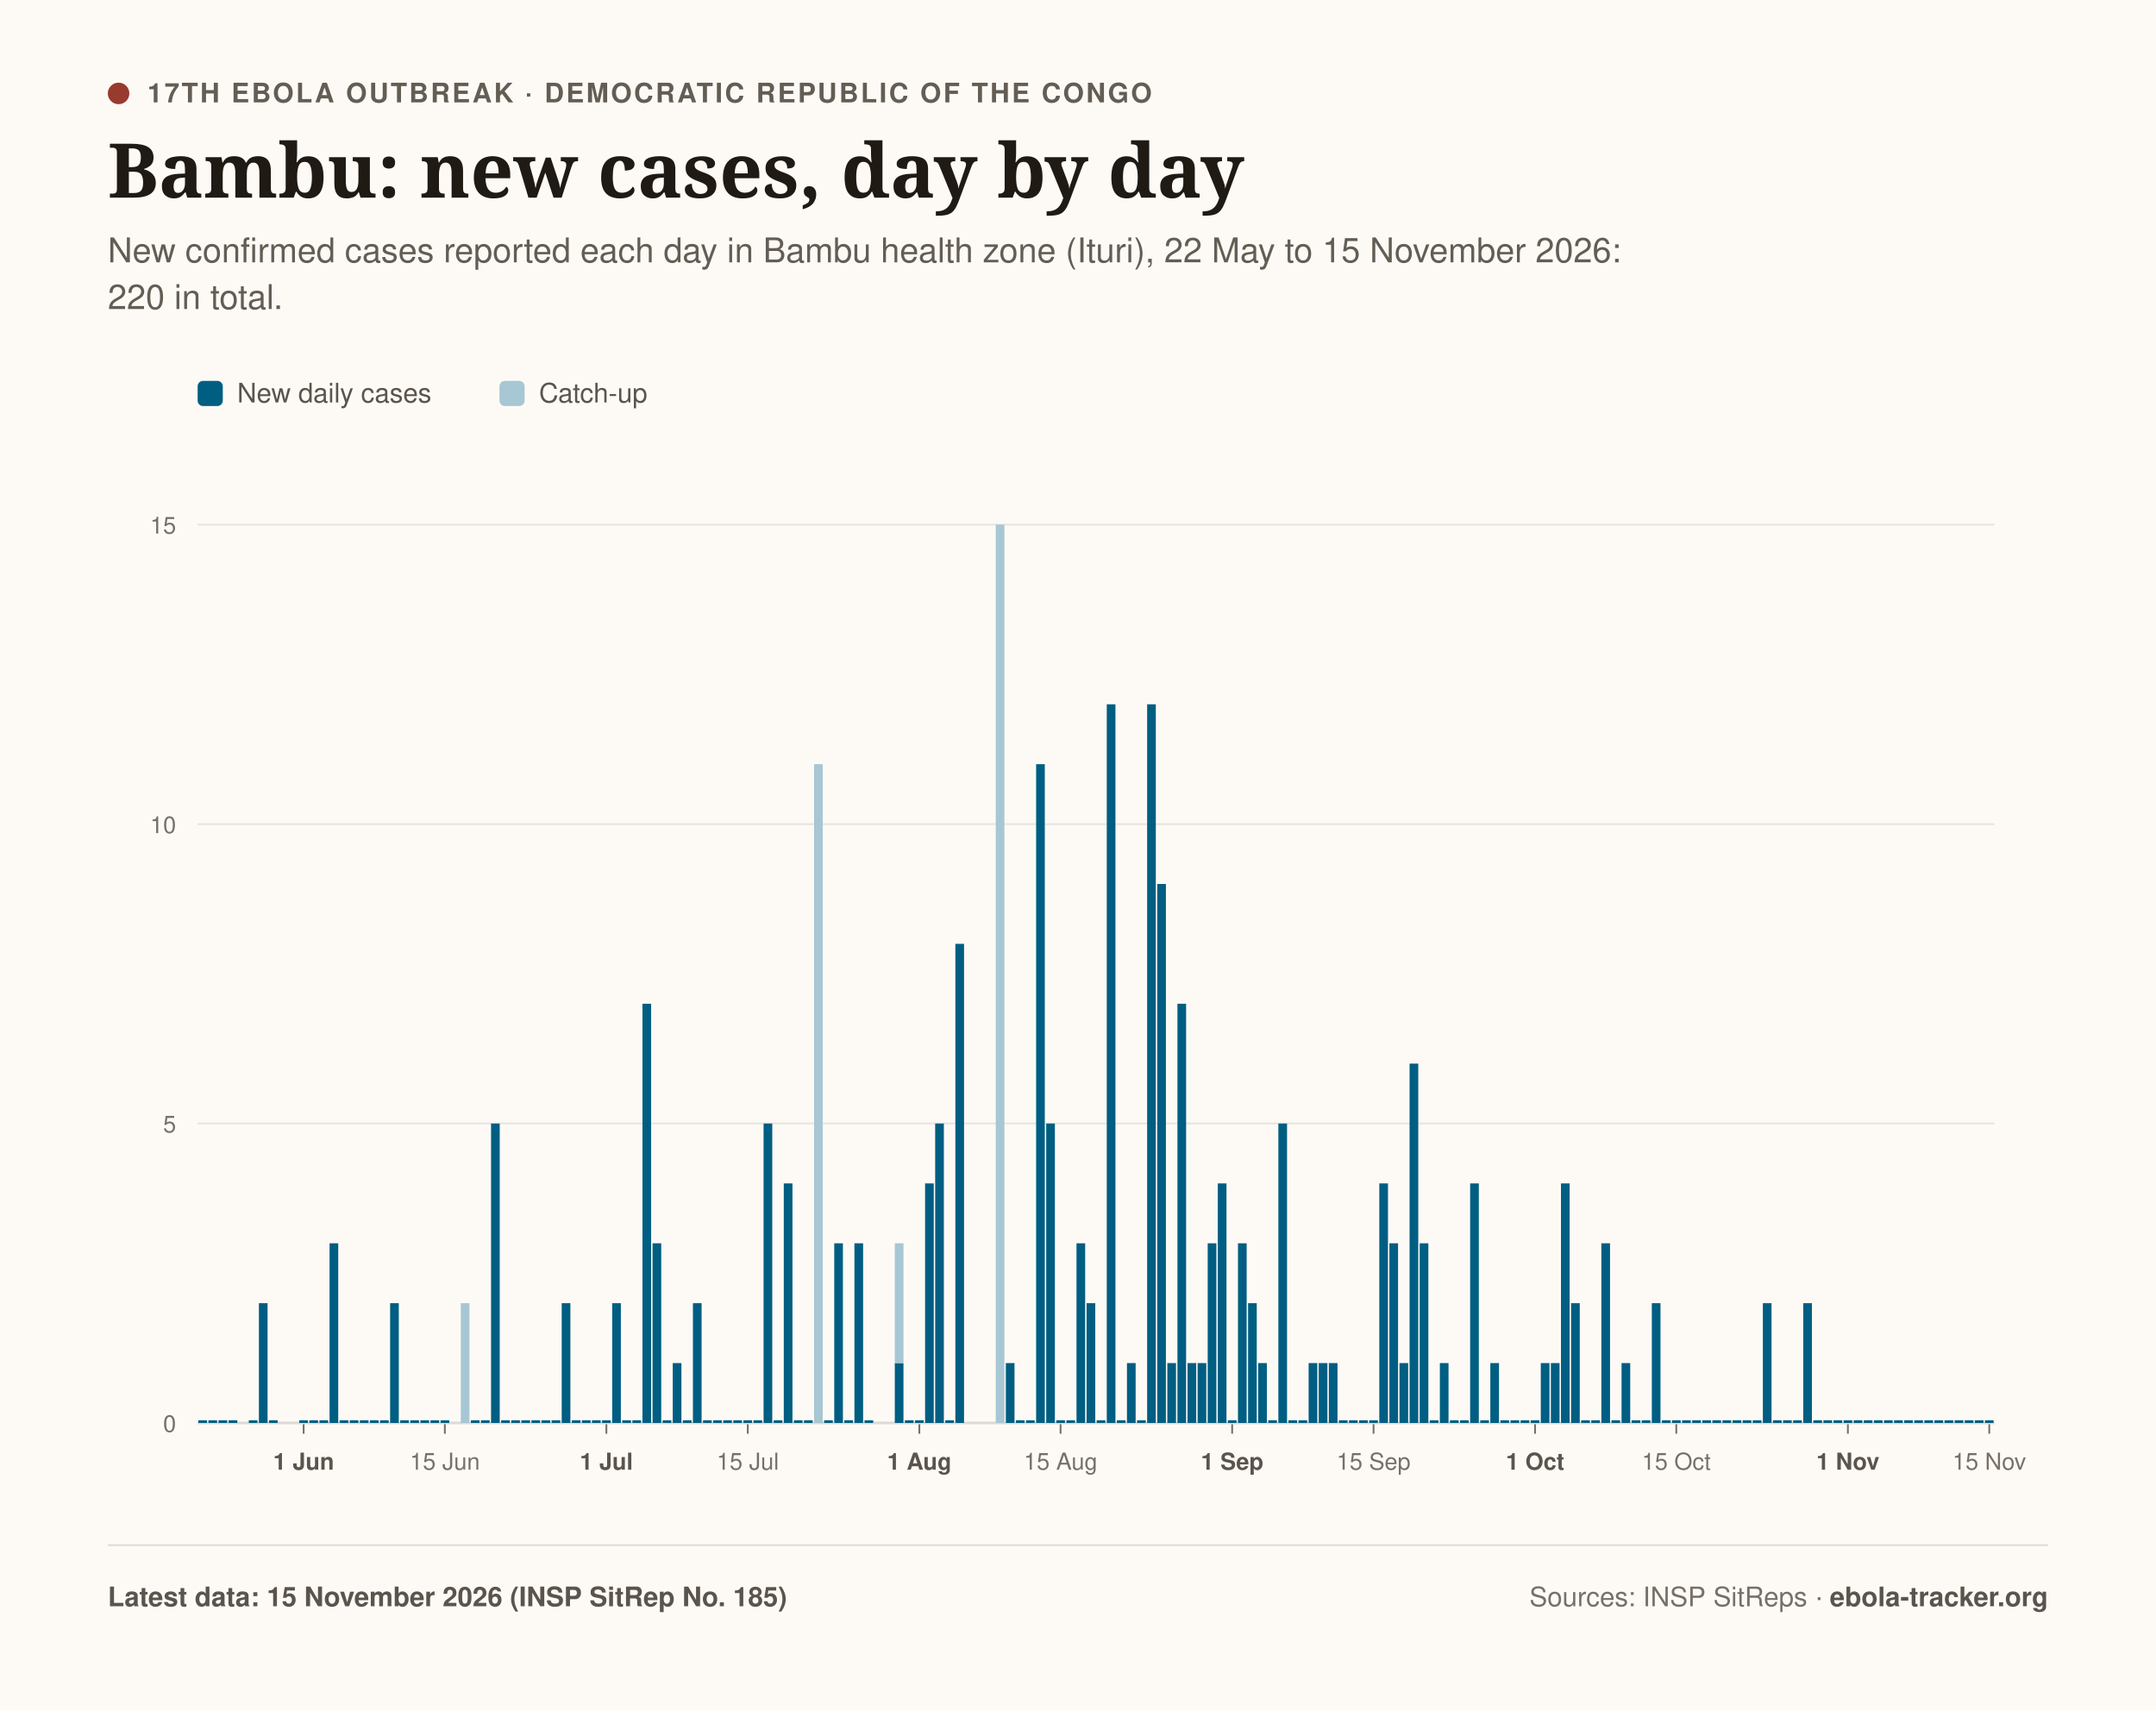
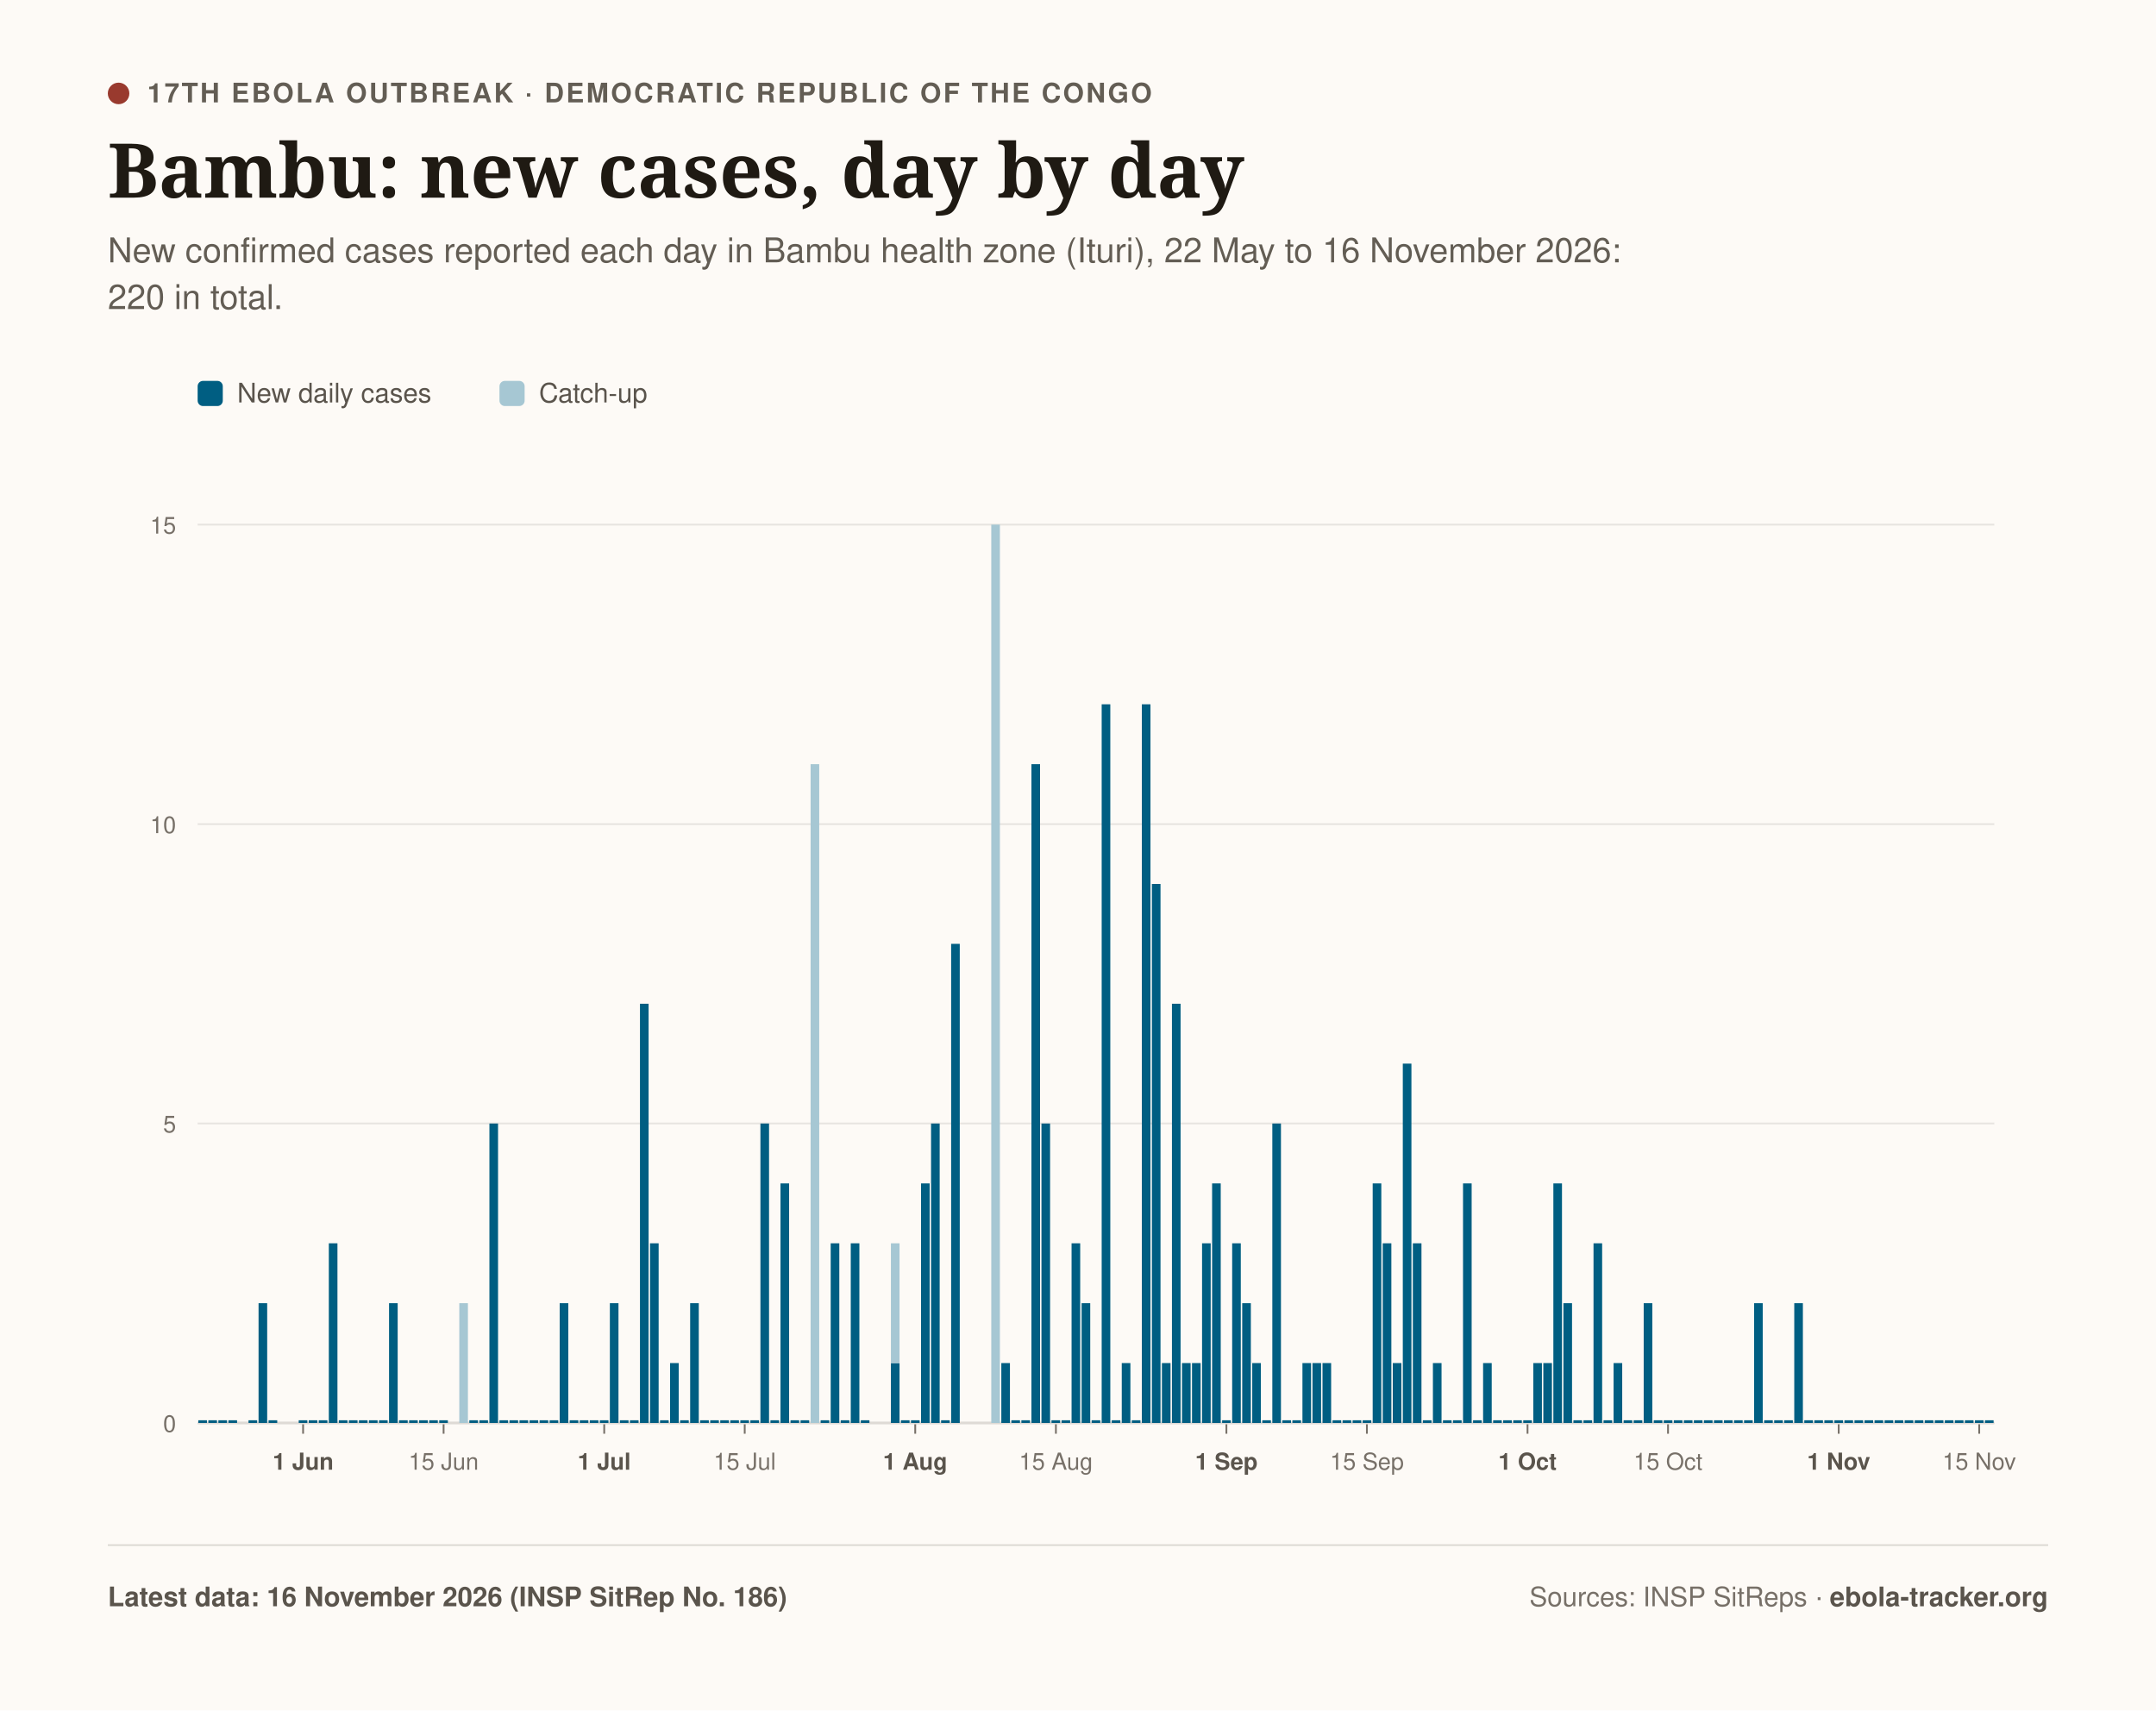
- <svg xmlns="http://www.w3.org/2000/svg" viewBox="0 0 1200 952" role="img" aria-label="Bambu: new cases, day by day. New confirmed cases reported each day in Bambu health zone (Ituri), 22 May to 15 November 2026: 220 in total.">
+ <svg xmlns="http://www.w3.org/2000/svg" viewBox="0 0 1200 952" role="img" aria-label="Bambu: new cases, day by day. New confirmed cases reported each day in Bambu health zone (Ituri), 22 May to 16 November 2026: 220 in total.">
  <rect width="1200" height="952" fill="#FDFAF6" />
  <circle cx="66" cy="52" r="6" fill="#993A2E" />
  <text x="82.0" y="57.0" font-family="'Public Sans',Helvetica,Arial,sans-serif" font-size="15" font-weight="700" fill="#635D54" text-anchor="start" letter-spacing=".08em">17TH EBOLA OUTBREAK · DEMOCRATIC REPUBLIC OF THE CONGO</text>
  <text x="60.0" y="110.0" font-family="'Source Serif 4',Georgia,serif" font-size="42" font-weight="600" fill="#1F1A13" text-anchor="start">Bambu: new cases, day by day</text>
-   <text x="60.0" y="146.0" font-family="'Public Sans',Helvetica,Arial,sans-serif" font-size="19" font-weight="400" fill="#635D54" text-anchor="start">New confirmed cases reported each day in Bambu health zone (Ituri), 22 May to 15 November 2026:</text>
+   <text x="60.0" y="146.0" font-family="'Public Sans',Helvetica,Arial,sans-serif" font-size="19" font-weight="400" fill="#635D54" text-anchor="start">New confirmed cases reported each day in Bambu health zone (Ituri), 22 May to 16 November 2026:</text>
  <text x="60.0" y="172.0" font-family="'Public Sans',Helvetica,Arial,sans-serif" font-size="19" font-weight="400" fill="#635D54" text-anchor="start">220 in total.</text>
  <rect x="110" y="212" width="14" height="14" rx="3" fill="#005E82" />
  <text x="132.0" y="224.0" font-family="'Public Sans',Helvetica,Arial,sans-serif" font-size="15" font-weight="400" fill="#5A544C" text-anchor="start">New daily cases</text>
  <rect x="278" y="212" width="14" height="14" rx="3" fill="#a6c7d3" />
  <text x="300.0" y="224.0" font-family="'Public Sans',Helvetica,Arial,sans-serif" font-size="15" font-weight="400" fill="#5A544C" text-anchor="start">Catch-up</text>
  <line x1="110" x2="1110" y1="792.0" y2="792.0" stroke="#E7E4E0" />
  <text x="98.0" y="797.0" font-family="'Public Sans',Helvetica,Arial,sans-serif" font-size="13" font-weight="400" fill="#777068" text-anchor="end">0</text>
  <line x1="110" x2="1110" y1="625.3" y2="625.3" stroke="#E7E4E0" />
  <text x="98.0" y="630.3" font-family="'Public Sans',Helvetica,Arial,sans-serif" font-size="13" font-weight="400" fill="#777068" text-anchor="end">5</text>
  <line x1="110" x2="1110" y1="458.7" y2="458.7" stroke="#E7E4E0" />
  <text x="98.0" y="463.7" font-family="'Public Sans',Helvetica,Arial,sans-serif" font-size="13" font-weight="400" fill="#777068" text-anchor="end">10</text>
  <line x1="110" x2="1110" y1="292.0" y2="292.0" stroke="#E7E4E0" />
  <text x="98.0" y="297.0" font-family="'Public Sans',Helvetica,Arial,sans-serif" font-size="13" font-weight="400" fill="#777068" text-anchor="end">15</text>
-   <line x1="169.0" x2="169.0" y1="792" y2="798" stroke="#777068" />
-   <text x="169.0" y="818.0" font-family="'Public Sans',Helvetica,Arial,sans-serif" font-size="13" font-weight="600" fill="#5A544C" text-anchor="middle">1 Jun</text>
-   <line x1="247.6" x2="247.6" y1="792" y2="798" stroke="#777068" />
-   <text x="247.6" y="818.0" font-family="'Public Sans',Helvetica,Arial,sans-serif" font-size="13" font-weight="400" fill="#777068" text-anchor="middle">15 Jun</text>
-   <line x1="337.5" x2="337.5" y1="792" y2="798" stroke="#777068" />
-   <text x="337.5" y="818.0" font-family="'Public Sans',Helvetica,Arial,sans-serif" font-size="13" font-weight="600" fill="#5A544C" text-anchor="middle">1 Jul</text>
-   <line x1="416.2" x2="416.2" y1="792" y2="798" stroke="#777068" />
-   <text x="416.2" y="818.0" font-family="'Public Sans',Helvetica,Arial,sans-serif" font-size="13" font-weight="400" fill="#777068" text-anchor="middle">15 Jul</text>
-   <line x1="511.7" x2="511.7" y1="792" y2="798" stroke="#777068" />
-   <text x="511.7" y="818.0" font-family="'Public Sans',Helvetica,Arial,sans-serif" font-size="13" font-weight="600" fill="#5A544C" text-anchor="middle">1 Aug</text>
-   <line x1="590.3" x2="590.3" y1="792" y2="798" stroke="#777068" />
-   <text x="590.3" y="818.0" font-family="'Public Sans',Helvetica,Arial,sans-serif" font-size="13" font-weight="400" fill="#777068" text-anchor="middle">15 Aug</text>
-   <line x1="685.8" x2="685.8" y1="792" y2="798" stroke="#777068" />
-   <text x="685.8" y="818.0" font-family="'Public Sans',Helvetica,Arial,sans-serif" font-size="13" font-weight="600" fill="#5A544C" text-anchor="middle">1 Sep</text>
-   <line x1="764.5" x2="764.5" y1="792" y2="798" stroke="#777068" />
-   <text x="764.5" y="818.0" font-family="'Public Sans',Helvetica,Arial,sans-serif" font-size="13" font-weight="400" fill="#777068" text-anchor="middle">15 Sep</text>
-   <line x1="854.4" x2="854.4" y1="792" y2="798" stroke="#777068" />
-   <text x="854.4" y="818.0" font-family="'Public Sans',Helvetica,Arial,sans-serif" font-size="13" font-weight="600" fill="#5A544C" text-anchor="middle">1 Oct</text>
-   <line x1="933.0" x2="933.0" y1="792" y2="798" stroke="#777068" />
-   <text x="933.0" y="818.0" font-family="'Public Sans',Helvetica,Arial,sans-serif" font-size="13" font-weight="400" fill="#777068" text-anchor="middle">15 Oct</text>
-   <line x1="1028.5" x2="1028.5" y1="792" y2="798" stroke="#777068" />
-   <text x="1028.5" y="818.0" font-family="'Public Sans',Helvetica,Arial,sans-serif" font-size="13" font-weight="600" fill="#5A544C" text-anchor="middle">1 Nov</text>
-   <line x1="1107.2" x2="1107.2" y1="792" y2="798" stroke="#777068" />
-   <text x="1107.2" y="818.0" font-family="'Public Sans',Helvetica,Arial,sans-serif" font-size="13" font-weight="400" fill="#777068" text-anchor="middle">15 Nov</text>
+   <line x1="168.7" x2="168.7" y1="792" y2="798" stroke="#777068" />
+   <text x="168.7" y="818.0" font-family="'Public Sans',Helvetica,Arial,sans-serif" font-size="13" font-weight="600" fill="#5A544C" text-anchor="middle">1 Jun</text>
+   <line x1="246.9" x2="246.9" y1="792" y2="798" stroke="#777068" />
+   <text x="246.9" y="818.0" font-family="'Public Sans',Helvetica,Arial,sans-serif" font-size="13" font-weight="400" fill="#777068" text-anchor="middle">15 Jun</text>
+   <line x1="336.3" x2="336.3" y1="792" y2="798" stroke="#777068" />
+   <text x="336.3" y="818.0" font-family="'Public Sans',Helvetica,Arial,sans-serif" font-size="13" font-weight="600" fill="#5A544C" text-anchor="middle">1 Jul</text>
+   <line x1="414.5" x2="414.5" y1="792" y2="798" stroke="#777068" />
+   <text x="414.5" y="818.0" font-family="'Public Sans',Helvetica,Arial,sans-serif" font-size="13" font-weight="400" fill="#777068" text-anchor="middle">15 Jul</text>
+   <line x1="509.4" x2="509.4" y1="792" y2="798" stroke="#777068" />
+   <text x="509.4" y="818.0" font-family="'Public Sans',Helvetica,Arial,sans-serif" font-size="13" font-weight="600" fill="#5A544C" text-anchor="middle">1 Aug</text>
+   <line x1="587.7" x2="587.7" y1="792" y2="798" stroke="#777068" />
+   <text x="587.7" y="818.0" font-family="'Public Sans',Helvetica,Arial,sans-serif" font-size="13" font-weight="400" fill="#777068" text-anchor="middle">15 Aug</text>
+   <line x1="682.6" x2="682.6" y1="792" y2="798" stroke="#777068" />
+   <text x="682.6" y="818.0" font-family="'Public Sans',Helvetica,Arial,sans-serif" font-size="13" font-weight="600" fill="#5A544C" text-anchor="middle">1 Sep</text>
+   <line x1="760.8" x2="760.8" y1="792" y2="798" stroke="#777068" />
+   <text x="760.8" y="818.0" font-family="'Public Sans',Helvetica,Arial,sans-serif" font-size="13" font-weight="400" fill="#777068" text-anchor="middle">15 Sep</text>
+   <line x1="850.2" x2="850.2" y1="792" y2="798" stroke="#777068" />
+   <text x="850.2" y="818.0" font-family="'Public Sans',Helvetica,Arial,sans-serif" font-size="13" font-weight="600" fill="#5A544C" text-anchor="middle">1 Oct</text>
+   <line x1="928.4" x2="928.4" y1="792" y2="798" stroke="#777068" />
+   <text x="928.4" y="818.0" font-family="'Public Sans',Helvetica,Arial,sans-serif" font-size="13" font-weight="400" fill="#777068" text-anchor="middle">15 Oct</text>
+   <line x1="1023.4" x2="1023.4" y1="792" y2="798" stroke="#777068" />
+   <text x="1023.4" y="818.0" font-family="'Public Sans',Helvetica,Arial,sans-serif" font-size="13" font-weight="600" fill="#5A544C" text-anchor="middle">1 Nov</text>
+   <line x1="1101.6" x2="1101.6" y1="792" y2="798" stroke="#777068" />
+   <text x="1101.6" y="818.0" font-family="'Public Sans',Helvetica,Arial,sans-serif" font-size="13" font-weight="400" fill="#777068" text-anchor="middle">15 Nov</text>
  <line x1="110" x2="1110" y1="792" y2="792" stroke="#DEDAD5" stroke-width="1.5" />
-   <rect x="110.39" y="790.50" width="4.83" height="1.50" fill="#005E82" />
-   <rect x="116.01" y="790.50" width="4.83" height="1.50" fill="#005E82" />
-   <rect x="121.63" y="790.50" width="4.83" height="1.50" fill="#005E82" />
-   <rect x="127.25" y="790.50" width="4.83" height="1.50" fill="#005E82" />
-   <rect x="138.48" y="790.50" width="4.83" height="1.50" fill="#005E82" />
-   <rect x="144.10" y="725.33" width="4.83" height="66.67" fill="#005E82" />
-   <rect x="149.72" y="790.50" width="4.83" height="1.50" fill="#005E82" />
-   <rect x="166.57" y="790.50" width="4.83" height="1.50" fill="#005E82" />
-   <rect x="172.19" y="790.50" width="4.83" height="1.50" fill="#005E82" />
-   <rect x="177.81" y="790.50" width="4.83" height="1.50" fill="#005E82" />
-   <rect x="183.43" y="692.00" width="4.83" height="100.00" fill="#005E82" />
-   <rect x="189.04" y="790.50" width="4.83" height="1.50" fill="#005E82" />
-   <rect x="194.66" y="790.50" width="4.83" height="1.50" fill="#005E82" />
-   <rect x="200.28" y="790.50" width="4.83" height="1.50" fill="#005E82" />
-   <rect x="205.90" y="790.50" width="4.83" height="1.50" fill="#005E82" />
-   <rect x="211.52" y="790.50" width="4.83" height="1.50" fill="#005E82" />
-   <rect x="217.13" y="725.33" width="4.83" height="66.67" fill="#005E82" />
-   <rect x="222.75" y="790.50" width="4.83" height="1.50" fill="#005E82" />
-   <rect x="228.37" y="790.50" width="4.83" height="1.50" fill="#005E82" />
-   <rect x="233.99" y="790.50" width="4.83" height="1.50" fill="#005E82" />
-   <rect x="239.61" y="790.50" width="4.83" height="1.50" fill="#005E82" />
-   <rect x="245.22" y="790.50" width="4.83" height="1.50" fill="#005E82" />
-   <rect x="256.46" y="725.33" width="4.83" height="66.67" fill="#a6c7d3" />
-   <rect x="262.08" y="790.50" width="4.83" height="1.50" fill="#005E82" />
-   <rect x="267.70" y="790.50" width="4.83" height="1.50" fill="#005E82" />
-   <rect x="273.31" y="625.33" width="4.83" height="166.67" fill="#005E82" />
-   <rect x="278.93" y="790.50" width="4.83" height="1.50" fill="#005E82" />
-   <rect x="284.55" y="790.50" width="4.83" height="1.50" fill="#005E82" />
-   <rect x="290.17" y="790.50" width="4.83" height="1.50" fill="#005E82" />
-   <rect x="295.79" y="790.50" width="4.83" height="1.50" fill="#005E82" />
-   <rect x="301.40" y="790.50" width="4.83" height="1.50" fill="#005E82" />
-   <rect x="307.02" y="790.50" width="4.83" height="1.50" fill="#005E82" />
-   <rect x="312.64" y="725.33" width="4.83" height="66.67" fill="#005E82" />
-   <rect x="318.26" y="790.50" width="4.83" height="1.50" fill="#005E82" />
-   <rect x="323.88" y="790.50" width="4.83" height="1.50" fill="#005E82" />
-   <rect x="329.49" y="790.50" width="4.83" height="1.50" fill="#005E82" />
-   <rect x="335.11" y="790.50" width="4.83" height="1.50" fill="#005E82" />
-   <rect x="340.73" y="725.33" width="4.83" height="66.67" fill="#005E82" />
-   <rect x="346.35" y="790.50" width="4.83" height="1.50" fill="#005E82" />
-   <rect x="351.97" y="790.50" width="4.83" height="1.50" fill="#005E82" />
-   <rect x="357.58" y="558.67" width="4.83" height="233.33" fill="#005E82" />
-   <rect x="363.20" y="692.00" width="4.83" height="100.00" fill="#005E82" />
-   <rect x="368.82" y="790.50" width="4.83" height="1.50" fill="#005E82" />
-   <rect x="374.44" y="758.67" width="4.83" height="33.33" fill="#005E82" />
-   <rect x="380.06" y="790.50" width="4.83" height="1.50" fill="#005E82" />
-   <rect x="385.67" y="725.33" width="4.83" height="66.67" fill="#005E82" />
-   <rect x="391.29" y="790.50" width="4.83" height="1.50" fill="#005E82" />
-   <rect x="396.91" y="790.50" width="4.83" height="1.50" fill="#005E82" />
-   <rect x="402.53" y="790.50" width="4.83" height="1.50" fill="#005E82" />
-   <rect x="408.15" y="790.50" width="4.83" height="1.50" fill="#005E82" />
-   <rect x="413.76" y="790.50" width="4.83" height="1.50" fill="#005E82" />
-   <rect x="419.38" y="790.50" width="4.83" height="1.50" fill="#005E82" />
-   <rect x="425.00" y="625.33" width="4.83" height="166.67" fill="#005E82" />
-   <rect x="430.62" y="790.50" width="4.83" height="1.50" fill="#005E82" />
-   <rect x="436.24" y="658.67" width="4.83" height="133.33" fill="#005E82" />
-   <rect x="441.85" y="790.50" width="4.83" height="1.50" fill="#005E82" />
-   <rect x="447.47" y="790.50" width="4.83" height="1.50" fill="#005E82" />
-   <rect x="453.09" y="425.33" width="4.83" height="366.67" fill="#a6c7d3" />
-   <rect x="458.71" y="790.50" width="4.83" height="1.50" fill="#005E82" />
-   <rect x="464.33" y="692.00" width="4.83" height="100.00" fill="#005E82" />
-   <rect x="469.94" y="790.50" width="4.83" height="1.50" fill="#005E82" />
-   <rect x="475.56" y="692.00" width="4.83" height="100.00" fill="#005E82" />
-   <rect x="481.18" y="790.50" width="4.83" height="1.50" fill="#005E82" />
-   <rect x="498.03" y="758.67" width="4.83" height="33.33" fill="#005E82" />
-   <rect x="498.03" y="692.00" width="4.83" height="66.67" fill="#a6c7d3" />
-   <rect x="503.65" y="790.50" width="4.83" height="1.50" fill="#005E82" />
-   <rect x="509.27" y="790.50" width="4.83" height="1.50" fill="#005E82" />
-   <rect x="514.89" y="658.67" width="4.83" height="133.33" fill="#005E82" />
-   <rect x="520.51" y="625.33" width="4.83" height="166.67" fill="#005E82" />
-   <rect x="526.12" y="790.50" width="4.83" height="1.50" fill="#005E82" />
-   <rect x="531.74" y="525.33" width="4.83" height="266.67" fill="#005E82" />
-   <rect x="554.21" y="292.00" width="4.83" height="500.00" fill="#a6c7d3" />
-   <rect x="559.83" y="758.67" width="4.83" height="33.33" fill="#005E82" />
-   <rect x="565.45" y="790.50" width="4.83" height="1.50" fill="#005E82" />
-   <rect x="571.07" y="790.50" width="4.83" height="1.50" fill="#005E82" />
-   <rect x="576.69" y="425.33" width="4.83" height="366.67" fill="#005E82" />
-   <rect x="582.30" y="625.33" width="4.83" height="166.67" fill="#005E82" />
-   <rect x="587.92" y="790.50" width="4.83" height="1.50" fill="#005E82" />
-   <rect x="593.54" y="790.50" width="4.83" height="1.50" fill="#005E82" />
-   <rect x="599.16" y="692.00" width="4.83" height="100.00" fill="#005E82" />
-   <rect x="604.78" y="725.33" width="4.83" height="66.67" fill="#005E82" />
-   <rect x="610.39" y="790.50" width="4.83" height="1.50" fill="#005E82" />
-   <rect x="616.01" y="392.00" width="4.83" height="400.00" fill="#005E82" />
-   <rect x="621.63" y="790.50" width="4.83" height="1.50" fill="#005E82" />
-   <rect x="627.25" y="758.67" width="4.83" height="33.33" fill="#005E82" />
-   <rect x="632.87" y="790.50" width="4.83" height="1.50" fill="#005E82" />
-   <rect x="638.48" y="392.00" width="4.83" height="400.00" fill="#005E82" />
-   <rect x="644.10" y="492.00" width="4.83" height="300.00" fill="#005E82" />
-   <rect x="649.72" y="758.67" width="4.83" height="33.33" fill="#005E82" />
-   <rect x="655.34" y="558.67" width="4.83" height="233.33" fill="#005E82" />
-   <rect x="660.96" y="758.67" width="4.83" height="33.33" fill="#005E82" />
-   <rect x="666.57" y="758.67" width="4.83" height="33.33" fill="#005E82" />
-   <rect x="672.19" y="692.00" width="4.83" height="100.00" fill="#005E82" />
-   <rect x="677.81" y="658.67" width="4.83" height="133.33" fill="#005E82" />
-   <rect x="683.43" y="790.50" width="4.83" height="1.50" fill="#005E82" />
-   <rect x="689.04" y="692.00" width="4.83" height="100.00" fill="#005E82" />
-   <rect x="694.66" y="725.33" width="4.83" height="66.67" fill="#005E82" />
-   <rect x="700.28" y="758.67" width="4.83" height="33.33" fill="#005E82" />
-   <rect x="705.90" y="790.50" width="4.83" height="1.50" fill="#005E82" />
-   <rect x="711.52" y="625.33" width="4.83" height="166.67" fill="#005E82" />
-   <rect x="717.13" y="790.50" width="4.83" height="1.50" fill="#005E82" />
-   <rect x="722.75" y="790.50" width="4.83" height="1.50" fill="#005E82" />
-   <rect x="728.37" y="758.67" width="4.83" height="33.33" fill="#005E82" />
-   <rect x="733.99" y="758.67" width="4.83" height="33.33" fill="#005E82" />
-   <rect x="739.61" y="758.67" width="4.83" height="33.33" fill="#005E82" />
-   <rect x="745.22" y="790.50" width="4.83" height="1.50" fill="#005E82" />
-   <rect x="750.84" y="790.50" width="4.83" height="1.50" fill="#005E82" />
-   <rect x="756.46" y="790.50" width="4.83" height="1.50" fill="#005E82" />
-   <rect x="762.08" y="790.50" width="4.83" height="1.50" fill="#005E82" />
-   <rect x="767.70" y="658.67" width="4.83" height="133.33" fill="#005E82" />
-   <rect x="773.31" y="692.00" width="4.83" height="100.00" fill="#005E82" />
-   <rect x="778.93" y="758.67" width="4.83" height="33.33" fill="#005E82" />
-   <rect x="784.55" y="592.00" width="4.83" height="200.00" fill="#005E82" />
-   <rect x="790.17" y="692.00" width="4.83" height="100.00" fill="#005E82" />
-   <rect x="795.79" y="790.50" width="4.83" height="1.50" fill="#005E82" />
-   <rect x="801.40" y="758.67" width="4.83" height="33.33" fill="#005E82" />
-   <rect x="807.02" y="790.50" width="4.83" height="1.50" fill="#005E82" />
-   <rect x="812.64" y="790.50" width="4.83" height="1.50" fill="#005E82" />
-   <rect x="818.26" y="658.67" width="4.83" height="133.33" fill="#005E82" />
-   <rect x="823.88" y="790.50" width="4.83" height="1.50" fill="#005E82" />
-   <rect x="829.49" y="758.67" width="4.83" height="33.33" fill="#005E82" />
-   <rect x="835.11" y="790.50" width="4.83" height="1.50" fill="#005E82" />
-   <rect x="840.73" y="790.50" width="4.83" height="1.50" fill="#005E82" />
-   <rect x="846.35" y="790.50" width="4.83" height="1.50" fill="#005E82" />
-   <rect x="851.97" y="790.50" width="4.83" height="1.50" fill="#005E82" />
-   <rect x="857.58" y="758.67" width="4.83" height="33.33" fill="#005E82" />
-   <rect x="863.20" y="758.67" width="4.83" height="33.33" fill="#005E82" />
-   <rect x="868.82" y="658.67" width="4.83" height="133.33" fill="#005E82" />
-   <rect x="874.44" y="725.33" width="4.83" height="66.67" fill="#005E82" />
-   <rect x="880.06" y="790.50" width="4.83" height="1.50" fill="#005E82" />
-   <rect x="885.67" y="790.50" width="4.83" height="1.50" fill="#005E82" />
-   <rect x="891.29" y="692.00" width="4.83" height="100.00" fill="#005E82" />
-   <rect x="896.91" y="790.50" width="4.83" height="1.50" fill="#005E82" />
-   <rect x="902.53" y="758.67" width="4.83" height="33.33" fill="#005E82" />
-   <rect x="908.15" y="790.50" width="4.83" height="1.50" fill="#005E82" />
-   <rect x="913.76" y="790.50" width="4.83" height="1.50" fill="#005E82" />
-   <rect x="919.38" y="725.33" width="4.83" height="66.67" fill="#005E82" />
-   <rect x="925.00" y="790.50" width="4.83" height="1.50" fill="#005E82" />
-   <rect x="930.62" y="790.50" width="4.83" height="1.50" fill="#005E82" />
-   <rect x="936.24" y="790.50" width="4.83" height="1.50" fill="#005E82" />
-   <rect x="941.85" y="790.50" width="4.83" height="1.50" fill="#005E82" />
-   <rect x="947.47" y="790.50" width="4.83" height="1.50" fill="#005E82" />
-   <rect x="953.09" y="790.50" width="4.83" height="1.50" fill="#005E82" />
-   <rect x="958.71" y="790.50" width="4.83" height="1.50" fill="#005E82" />
-   <rect x="964.33" y="790.50" width="4.83" height="1.50" fill="#005E82" />
-   <rect x="969.94" y="790.50" width="4.83" height="1.50" fill="#005E82" />
-   <rect x="975.56" y="790.50" width="4.83" height="1.50" fill="#005E82" />
-   <rect x="981.18" y="725.33" width="4.83" height="66.67" fill="#005E82" />
-   <rect x="986.80" y="790.50" width="4.83" height="1.50" fill="#005E82" />
-   <rect x="992.42" y="790.50" width="4.83" height="1.50" fill="#005E82" />
-   <rect x="998.03" y="790.50" width="4.83" height="1.50" fill="#005E82" />
-   <rect x="1003.65" y="725.33" width="4.83" height="66.67" fill="#005E82" />
-   <rect x="1009.27" y="790.50" width="4.83" height="1.50" fill="#005E82" />
-   <rect x="1014.89" y="790.50" width="4.83" height="1.50" fill="#005E82" />
-   <rect x="1020.51" y="790.50" width="4.83" height="1.50" fill="#005E82" />
-   <rect x="1026.12" y="790.50" width="4.83" height="1.50" fill="#005E82" />
-   <rect x="1031.74" y="790.50" width="4.83" height="1.50" fill="#005E82" />
-   <rect x="1037.36" y="790.50" width="4.83" height="1.50" fill="#005E82" />
-   <rect x="1042.98" y="790.50" width="4.83" height="1.50" fill="#005E82" />
-   <rect x="1048.60" y="790.50" width="4.83" height="1.50" fill="#005E82" />
-   <rect x="1054.21" y="790.50" width="4.83" height="1.50" fill="#005E82" />
-   <rect x="1059.83" y="790.50" width="4.83" height="1.50" fill="#005E82" />
-   <rect x="1065.45" y="790.50" width="4.83" height="1.50" fill="#005E82" />
-   <rect x="1071.07" y="790.50" width="4.83" height="1.50" fill="#005E82" />
-   <rect x="1076.69" y="790.50" width="4.83" height="1.50" fill="#005E82" />
-   <rect x="1082.30" y="790.50" width="4.83" height="1.50" fill="#005E82" />
-   <rect x="1087.92" y="790.50" width="4.83" height="1.50" fill="#005E82" />
-   <rect x="1093.54" y="790.50" width="4.83" height="1.50" fill="#005E82" />
-   <rect x="1099.16" y="790.50" width="4.83" height="1.50" fill="#005E82" />
-   <rect x="1104.78" y="790.50" width="4.83" height="1.50" fill="#005E82" />
+   <rect x="110.39" y="790.50" width="4.80" height="1.50" fill="#005E82" />
+   <rect x="115.98" y="790.50" width="4.80" height="1.50" fill="#005E82" />
+   <rect x="121.56" y="790.50" width="4.80" height="1.50" fill="#005E82" />
+   <rect x="127.15" y="790.50" width="4.80" height="1.50" fill="#005E82" />
+   <rect x="138.32" y="790.50" width="4.80" height="1.50" fill="#005E82" />
+   <rect x="143.91" y="725.33" width="4.80" height="66.67" fill="#005E82" />
+   <rect x="149.50" y="790.50" width="4.80" height="1.50" fill="#005E82" />
+   <rect x="166.26" y="790.50" width="4.80" height="1.50" fill="#005E82" />
+   <rect x="171.84" y="790.50" width="4.80" height="1.50" fill="#005E82" />
+   <rect x="177.43" y="790.50" width="4.80" height="1.50" fill="#005E82" />
+   <rect x="183.02" y="692.00" width="4.80" height="100.00" fill="#005E82" />
+   <rect x="188.60" y="790.50" width="4.80" height="1.50" fill="#005E82" />
+   <rect x="194.19" y="790.50" width="4.80" height="1.50" fill="#005E82" />
+   <rect x="199.78" y="790.50" width="4.80" height="1.50" fill="#005E82" />
+   <rect x="205.36" y="790.50" width="4.80" height="1.50" fill="#005E82" />
+   <rect x="210.95" y="790.50" width="4.80" height="1.50" fill="#005E82" />
+   <rect x="216.54" y="725.33" width="4.80" height="66.67" fill="#005E82" />
+   <rect x="222.12" y="790.50" width="4.80" height="1.50" fill="#005E82" />
+   <rect x="227.71" y="790.50" width="4.80" height="1.50" fill="#005E82" />
+   <rect x="233.30" y="790.50" width="4.80" height="1.50" fill="#005E82" />
+   <rect x="238.88" y="790.50" width="4.80" height="1.50" fill="#005E82" />
+   <rect x="244.47" y="790.50" width="4.80" height="1.50" fill="#005E82" />
+   <rect x="255.64" y="725.33" width="4.80" height="66.67" fill="#a6c7d3" />
+   <rect x="261.23" y="790.50" width="4.80" height="1.50" fill="#005E82" />
+   <rect x="266.82" y="790.50" width="4.80" height="1.50" fill="#005E82" />
+   <rect x="272.40" y="625.33" width="4.80" height="166.67" fill="#005E82" />
+   <rect x="277.99" y="790.50" width="4.80" height="1.50" fill="#005E82" />
+   <rect x="283.58" y="790.50" width="4.80" height="1.50" fill="#005E82" />
+   <rect x="289.16" y="790.50" width="4.80" height="1.50" fill="#005E82" />
+   <rect x="294.75" y="790.50" width="4.80" height="1.50" fill="#005E82" />
+   <rect x="300.34" y="790.50" width="4.80" height="1.50" fill="#005E82" />
+   <rect x="305.92" y="790.50" width="4.80" height="1.50" fill="#005E82" />
+   <rect x="311.51" y="725.33" width="4.80" height="66.67" fill="#005E82" />
+   <rect x="317.09" y="790.50" width="4.80" height="1.50" fill="#005E82" />
+   <rect x="322.68" y="790.50" width="4.80" height="1.50" fill="#005E82" />
+   <rect x="328.27" y="790.50" width="4.80" height="1.50" fill="#005E82" />
+   <rect x="333.85" y="790.50" width="4.80" height="1.50" fill="#005E82" />
+   <rect x="339.44" y="725.33" width="4.80" height="66.67" fill="#005E82" />
+   <rect x="345.03" y="790.50" width="4.80" height="1.50" fill="#005E82" />
+   <rect x="350.61" y="790.50" width="4.80" height="1.50" fill="#005E82" />
+   <rect x="356.20" y="558.67" width="4.80" height="233.33" fill="#005E82" />
+   <rect x="361.79" y="692.00" width="4.80" height="100.00" fill="#005E82" />
+   <rect x="367.37" y="790.50" width="4.80" height="1.50" fill="#005E82" />
+   <rect x="372.96" y="758.67" width="4.80" height="33.33" fill="#005E82" />
+   <rect x="378.55" y="790.50" width="4.80" height="1.50" fill="#005E82" />
+   <rect x="384.13" y="725.33" width="4.80" height="66.67" fill="#005E82" />
+   <rect x="389.72" y="790.50" width="4.80" height="1.50" fill="#005E82" />
+   <rect x="395.31" y="790.50" width="4.80" height="1.50" fill="#005E82" />
+   <rect x="400.89" y="790.50" width="4.80" height="1.50" fill="#005E82" />
+   <rect x="406.48" y="790.50" width="4.80" height="1.50" fill="#005E82" />
+   <rect x="412.07" y="790.50" width="4.80" height="1.50" fill="#005E82" />
+   <rect x="417.65" y="790.50" width="4.80" height="1.50" fill="#005E82" />
+   <rect x="423.24" y="625.33" width="4.80" height="166.67" fill="#005E82" />
+   <rect x="428.83" y="790.50" width="4.80" height="1.50" fill="#005E82" />
+   <rect x="434.41" y="658.67" width="4.80" height="133.33" fill="#005E82" />
+   <rect x="440.00" y="790.50" width="4.80" height="1.50" fill="#005E82" />
+   <rect x="445.59" y="790.50" width="4.80" height="1.50" fill="#005E82" />
+   <rect x="451.17" y="425.33" width="4.80" height="366.67" fill="#a6c7d3" />
+   <rect x="456.76" y="790.50" width="4.80" height="1.50" fill="#005E82" />
+   <rect x="462.35" y="692.00" width="4.80" height="100.00" fill="#005E82" />
+   <rect x="467.93" y="790.50" width="4.80" height="1.50" fill="#005E82" />
+   <rect x="473.52" y="692.00" width="4.80" height="100.00" fill="#005E82" />
+   <rect x="479.11" y="790.50" width="4.80" height="1.50" fill="#005E82" />
+   <rect x="495.87" y="758.67" width="4.80" height="33.33" fill="#005E82" />
+   <rect x="495.87" y="692.00" width="4.80" height="66.67" fill="#a6c7d3" />
+   <rect x="501.45" y="790.50" width="4.80" height="1.50" fill="#005E82" />
+   <rect x="507.04" y="790.50" width="4.80" height="1.50" fill="#005E82" />
+   <rect x="512.63" y="658.67" width="4.80" height="133.33" fill="#005E82" />
+   <rect x="518.21" y="625.33" width="4.80" height="166.67" fill="#005E82" />
+   <rect x="523.80" y="790.50" width="4.80" height="1.50" fill="#005E82" />
+   <rect x="529.39" y="525.33" width="4.80" height="266.67" fill="#005E82" />
+   <rect x="551.73" y="292.00" width="4.80" height="500.00" fill="#a6c7d3" />
+   <rect x="557.32" y="758.67" width="4.80" height="33.33" fill="#005E82" />
+   <rect x="562.91" y="790.50" width="4.80" height="1.50" fill="#005E82" />
+   <rect x="568.49" y="790.50" width="4.80" height="1.50" fill="#005E82" />
+   <rect x="574.08" y="425.33" width="4.80" height="366.67" fill="#005E82" />
+   <rect x="579.66" y="625.33" width="4.80" height="166.67" fill="#005E82" />
+   <rect x="585.25" y="790.50" width="4.80" height="1.50" fill="#005E82" />
+   <rect x="590.84" y="790.50" width="4.80" height="1.50" fill="#005E82" />
+   <rect x="596.42" y="692.00" width="4.80" height="100.00" fill="#005E82" />
+   <rect x="602.01" y="725.33" width="4.80" height="66.67" fill="#005E82" />
+   <rect x="607.60" y="790.50" width="4.80" height="1.50" fill="#005E82" />
+   <rect x="613.18" y="392.00" width="4.80" height="400.00" fill="#005E82" />
+   <rect x="618.77" y="790.50" width="4.80" height="1.50" fill="#005E82" />
+   <rect x="624.36" y="758.67" width="4.80" height="33.33" fill="#005E82" />
+   <rect x="629.94" y="790.50" width="4.80" height="1.50" fill="#005E82" />
+   <rect x="635.53" y="392.00" width="4.80" height="400.00" fill="#005E82" />
+   <rect x="641.12" y="492.00" width="4.80" height="300.00" fill="#005E82" />
+   <rect x="646.70" y="758.67" width="4.80" height="33.33" fill="#005E82" />
+   <rect x="652.29" y="558.67" width="4.80" height="233.33" fill="#005E82" />
+   <rect x="657.88" y="758.67" width="4.80" height="33.33" fill="#005E82" />
+   <rect x="663.46" y="758.67" width="4.80" height="33.33" fill="#005E82" />
+   <rect x="669.05" y="692.00" width="4.80" height="100.00" fill="#005E82" />
+   <rect x="674.64" y="658.67" width="4.80" height="133.33" fill="#005E82" />
+   <rect x="680.22" y="790.50" width="4.80" height="1.50" fill="#005E82" />
+   <rect x="685.81" y="692.00" width="4.80" height="100.00" fill="#005E82" />
+   <rect x="691.40" y="725.33" width="4.80" height="66.67" fill="#005E82" />
+   <rect x="696.98" y="758.67" width="4.80" height="33.33" fill="#005E82" />
+   <rect x="702.57" y="790.50" width="4.80" height="1.50" fill="#005E82" />
+   <rect x="708.16" y="625.33" width="4.80" height="166.67" fill="#005E82" />
+   <rect x="713.74" y="790.50" width="4.80" height="1.50" fill="#005E82" />
+   <rect x="719.33" y="790.50" width="4.80" height="1.50" fill="#005E82" />
+   <rect x="724.92" y="758.67" width="4.80" height="33.33" fill="#005E82" />
+   <rect x="730.50" y="758.67" width="4.80" height="33.33" fill="#005E82" />
+   <rect x="736.09" y="758.67" width="4.80" height="33.33" fill="#005E82" />
+   <rect x="741.68" y="790.50" width="4.80" height="1.50" fill="#005E82" />
+   <rect x="747.26" y="790.50" width="4.80" height="1.50" fill="#005E82" />
+   <rect x="752.85" y="790.50" width="4.80" height="1.50" fill="#005E82" />
+   <rect x="758.44" y="790.50" width="4.80" height="1.50" fill="#005E82" />
+   <rect x="764.02" y="658.67" width="4.80" height="133.33" fill="#005E82" />
+   <rect x="769.61" y="692.00" width="4.80" height="100.00" fill="#005E82" />
+   <rect x="775.20" y="758.67" width="4.80" height="33.33" fill="#005E82" />
+   <rect x="780.78" y="592.00" width="4.80" height="200.00" fill="#005E82" />
+   <rect x="786.37" y="692.00" width="4.80" height="100.00" fill="#005E82" />
+   <rect x="791.96" y="790.50" width="4.80" height="1.50" fill="#005E82" />
+   <rect x="797.54" y="758.67" width="4.80" height="33.33" fill="#005E82" />
+   <rect x="803.13" y="790.50" width="4.80" height="1.50" fill="#005E82" />
+   <rect x="808.72" y="790.50" width="4.80" height="1.50" fill="#005E82" />
+   <rect x="814.30" y="658.67" width="4.80" height="133.33" fill="#005E82" />
+   <rect x="819.89" y="790.50" width="4.80" height="1.50" fill="#005E82" />
+   <rect x="825.47" y="758.67" width="4.80" height="33.33" fill="#005E82" />
+   <rect x="831.06" y="790.50" width="4.80" height="1.50" fill="#005E82" />
+   <rect x="836.65" y="790.50" width="4.80" height="1.50" fill="#005E82" />
+   <rect x="842.23" y="790.50" width="4.80" height="1.50" fill="#005E82" />
+   <rect x="847.82" y="790.50" width="4.80" height="1.50" fill="#005E82" />
+   <rect x="853.41" y="758.67" width="4.80" height="33.33" fill="#005E82" />
+   <rect x="858.99" y="758.67" width="4.80" height="33.33" fill="#005E82" />
+   <rect x="864.58" y="658.67" width="4.80" height="133.33" fill="#005E82" />
+   <rect x="870.17" y="725.33" width="4.80" height="66.67" fill="#005E82" />
+   <rect x="875.75" y="790.50" width="4.80" height="1.50" fill="#005E82" />
+   <rect x="881.34" y="790.50" width="4.80" height="1.50" fill="#005E82" />
+   <rect x="886.93" y="692.00" width="4.80" height="100.00" fill="#005E82" />
+   <rect x="892.51" y="790.50" width="4.80" height="1.50" fill="#005E82" />
+   <rect x="898.10" y="758.67" width="4.80" height="33.33" fill="#005E82" />
+   <rect x="903.69" y="790.50" width="4.80" height="1.50" fill="#005E82" />
+   <rect x="909.27" y="790.50" width="4.80" height="1.50" fill="#005E82" />
+   <rect x="914.86" y="725.33" width="4.80" height="66.67" fill="#005E82" />
+   <rect x="920.45" y="790.50" width="4.80" height="1.50" fill="#005E82" />
+   <rect x="926.03" y="790.50" width="4.80" height="1.50" fill="#005E82" />
+   <rect x="931.62" y="790.50" width="4.80" height="1.50" fill="#005E82" />
+   <rect x="937.21" y="790.50" width="4.80" height="1.50" fill="#005E82" />
+   <rect x="942.79" y="790.50" width="4.80" height="1.50" fill="#005E82" />
+   <rect x="948.38" y="790.50" width="4.80" height="1.50" fill="#005E82" />
+   <rect x="953.97" y="790.50" width="4.80" height="1.50" fill="#005E82" />
+   <rect x="959.55" y="790.50" width="4.80" height="1.50" fill="#005E82" />
+   <rect x="965.14" y="790.50" width="4.80" height="1.50" fill="#005E82" />
+   <rect x="970.73" y="790.50" width="4.80" height="1.50" fill="#005E82" />
+   <rect x="976.31" y="725.33" width="4.80" height="66.67" fill="#005E82" />
+   <rect x="981.90" y="790.50" width="4.80" height="1.50" fill="#005E82" />
+   <rect x="987.49" y="790.50" width="4.80" height="1.50" fill="#005E82" />
+   <rect x="993.07" y="790.50" width="4.80" height="1.50" fill="#005E82" />
+   <rect x="998.66" y="725.33" width="4.80" height="66.67" fill="#005E82" />
+   <rect x="1004.25" y="790.50" width="4.80" height="1.50" fill="#005E82" />
+   <rect x="1009.83" y="790.50" width="4.80" height="1.50" fill="#005E82" />
+   <rect x="1015.42" y="790.50" width="4.80" height="1.50" fill="#005E82" />
+   <rect x="1021.01" y="790.50" width="4.80" height="1.50" fill="#005E82" />
+   <rect x="1026.59" y="790.50" width="4.80" height="1.50" fill="#005E82" />
+   <rect x="1032.18" y="790.50" width="4.80" height="1.50" fill="#005E82" />
+   <rect x="1037.77" y="790.50" width="4.80" height="1.50" fill="#005E82" />
+   <rect x="1043.35" y="790.50" width="4.80" height="1.50" fill="#005E82" />
+   <rect x="1048.94" y="790.50" width="4.80" height="1.50" fill="#005E82" />
+   <rect x="1054.53" y="790.50" width="4.80" height="1.50" fill="#005E82" />
+   <rect x="1060.11" y="790.50" width="4.80" height="1.50" fill="#005E82" />
+   <rect x="1065.70" y="790.50" width="4.80" height="1.50" fill="#005E82" />
+   <rect x="1071.28" y="790.50" width="4.80" height="1.50" fill="#005E82" />
+   <rect x="1076.87" y="790.50" width="4.80" height="1.50" fill="#005E82" />
+   <rect x="1082.46" y="790.50" width="4.80" height="1.50" fill="#005E82" />
+   <rect x="1088.04" y="790.50" width="4.80" height="1.50" fill="#005E82" />
+   <rect x="1093.63" y="790.50" width="4.80" height="1.50" fill="#005E82" />
+   <rect x="1099.22" y="790.50" width="4.80" height="1.50" fill="#005E82" />
+   <rect x="1104.80" y="790.50" width="4.80" height="1.50" fill="#005E82" />
  <line x1="60" x2="1140" y1="860" y2="860" stroke="#DEDAD5" />
-   <text x="60.0" y="894.0" font-family="'Public Sans',Helvetica,Arial,sans-serif" font-size="15" font-weight="600" fill="#5A544C" text-anchor="start">Latest data: 15 November 2026 (INSP SitRep No. 185)</text>
+   <text x="60.0" y="894.0" font-family="'Public Sans',Helvetica,Arial,sans-serif" font-size="15" font-weight="600" fill="#5A544C" text-anchor="start">Latest data: 16 November 2026 (INSP SitRep No. 186)</text>
  <text x="1140" y="894" text-anchor="end" font-family="'Public Sans',Helvetica,Arial,sans-serif" font-size="15" fill="#777068">Sources: INSP SitReps · <tspan font-weight="700" fill="#5A544C">ebola-tracker.org</tspan>
  </text>
</svg>
